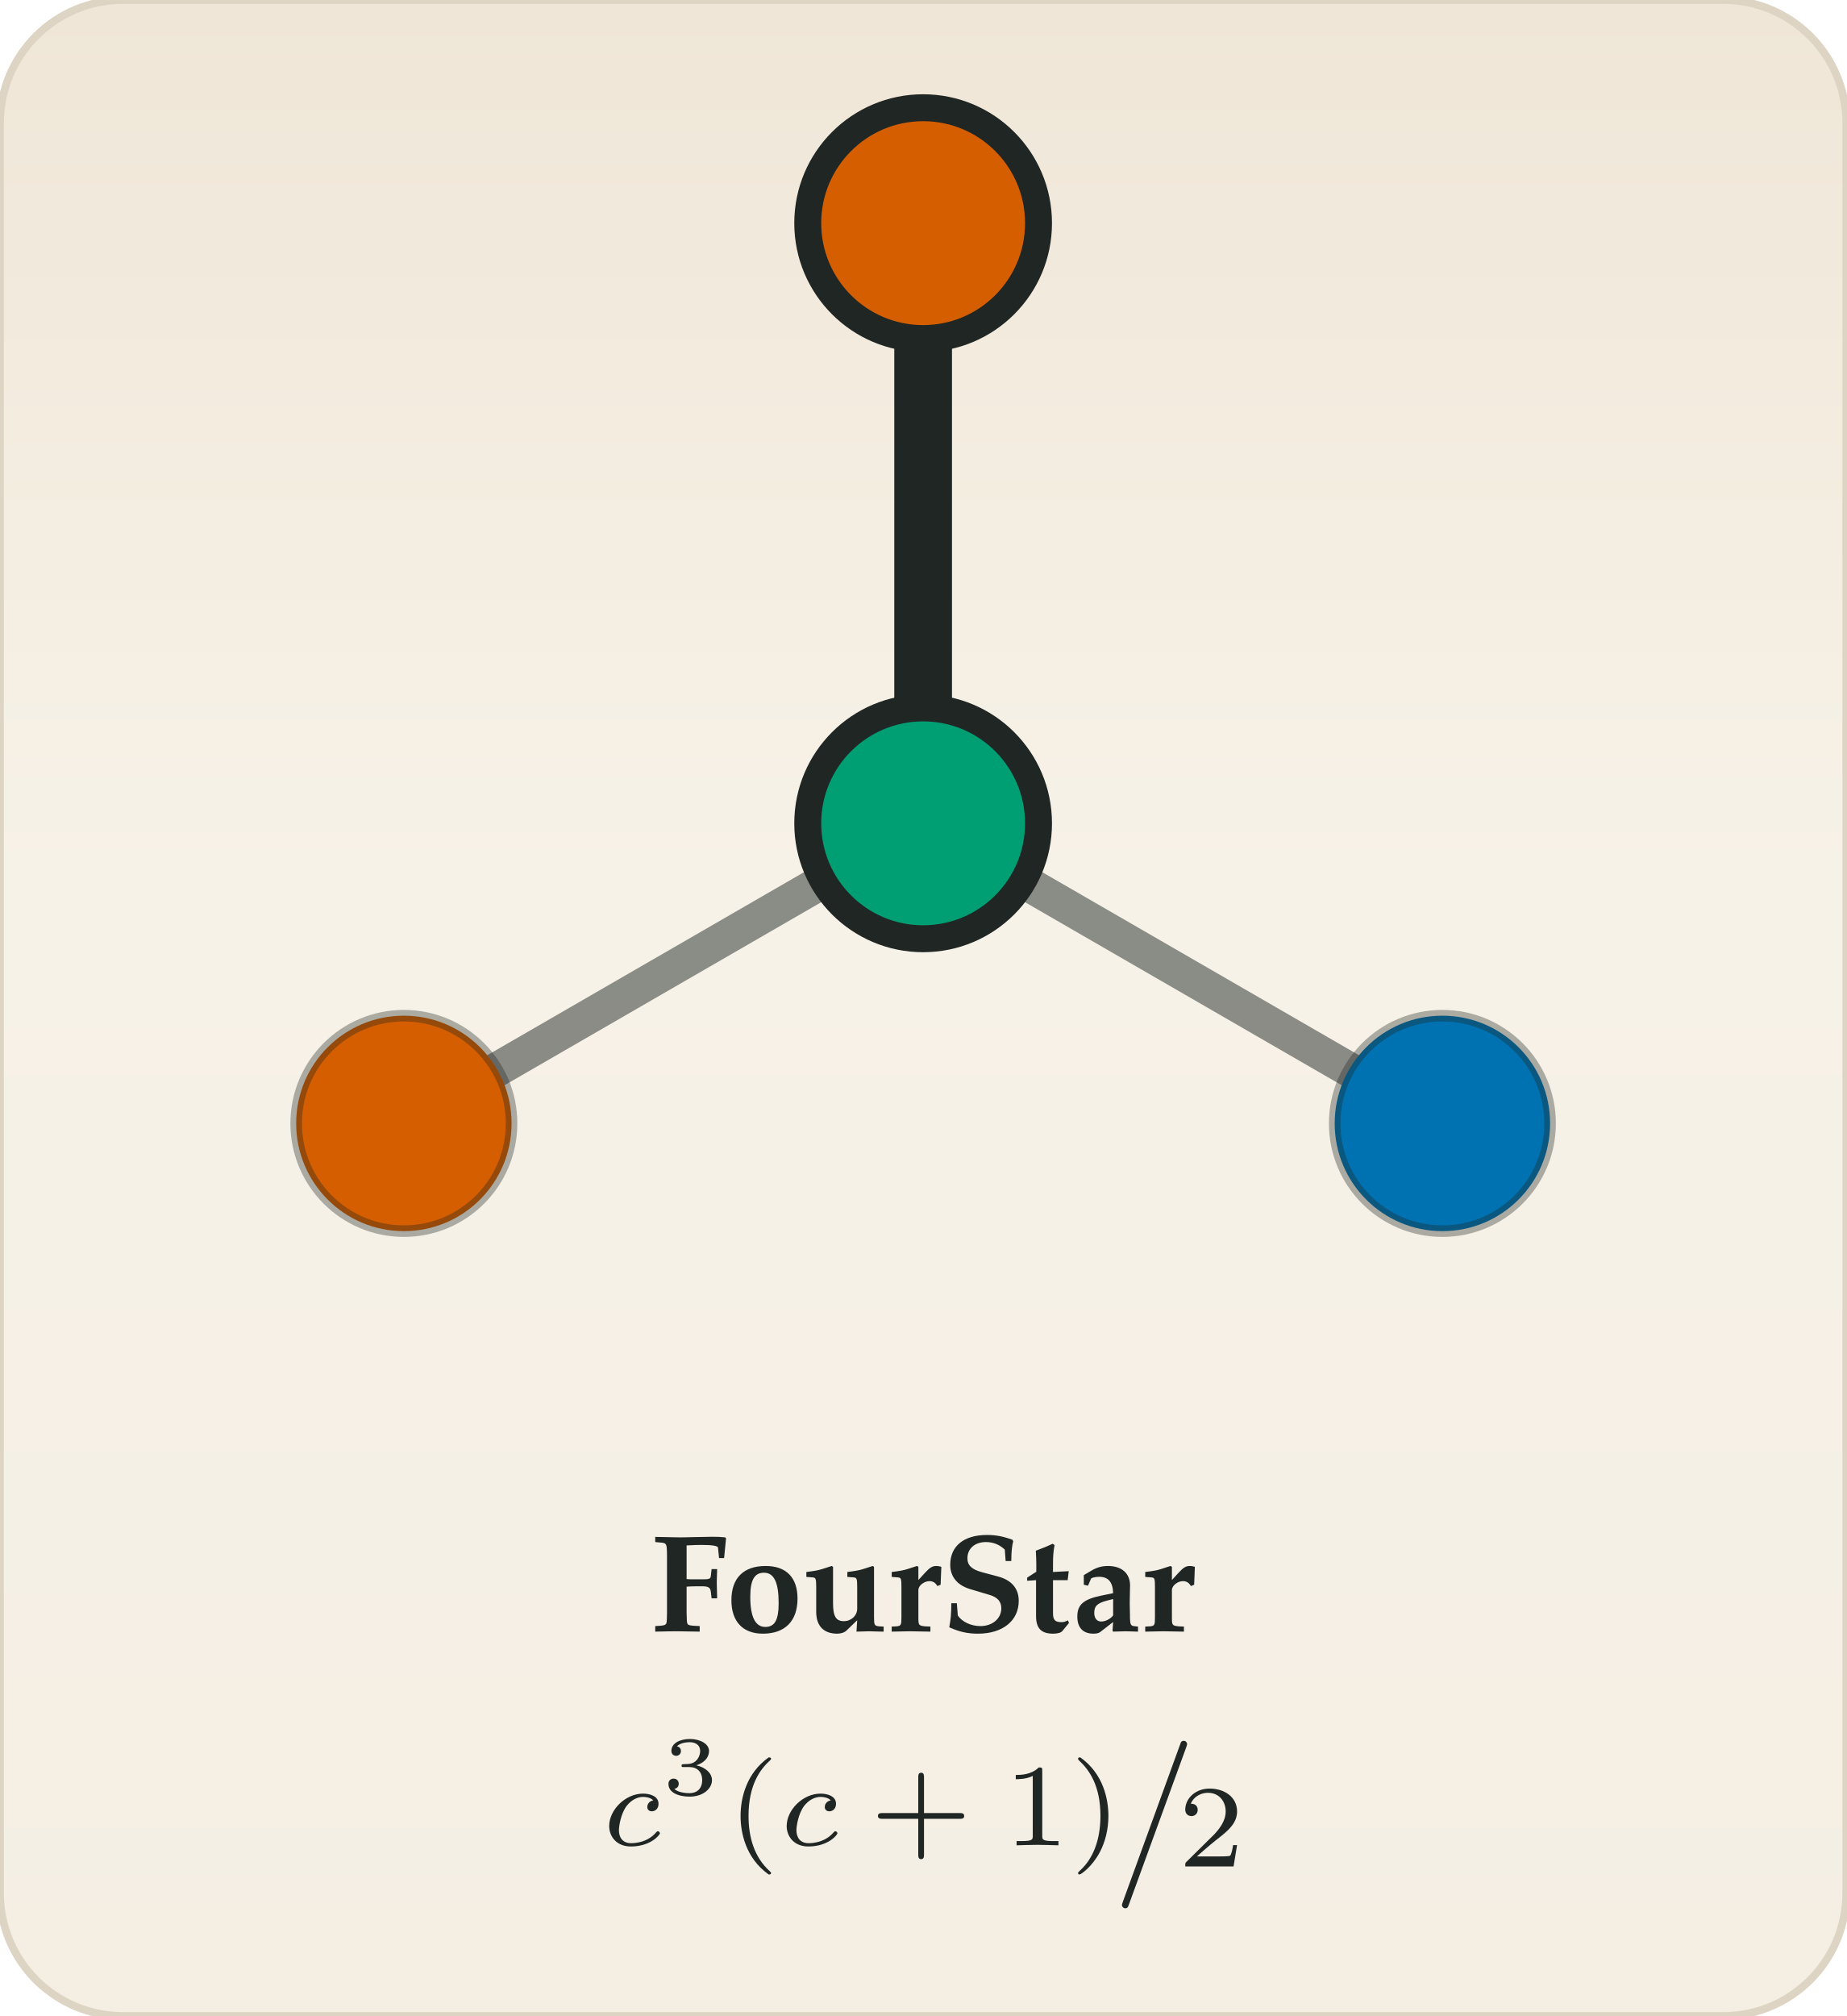
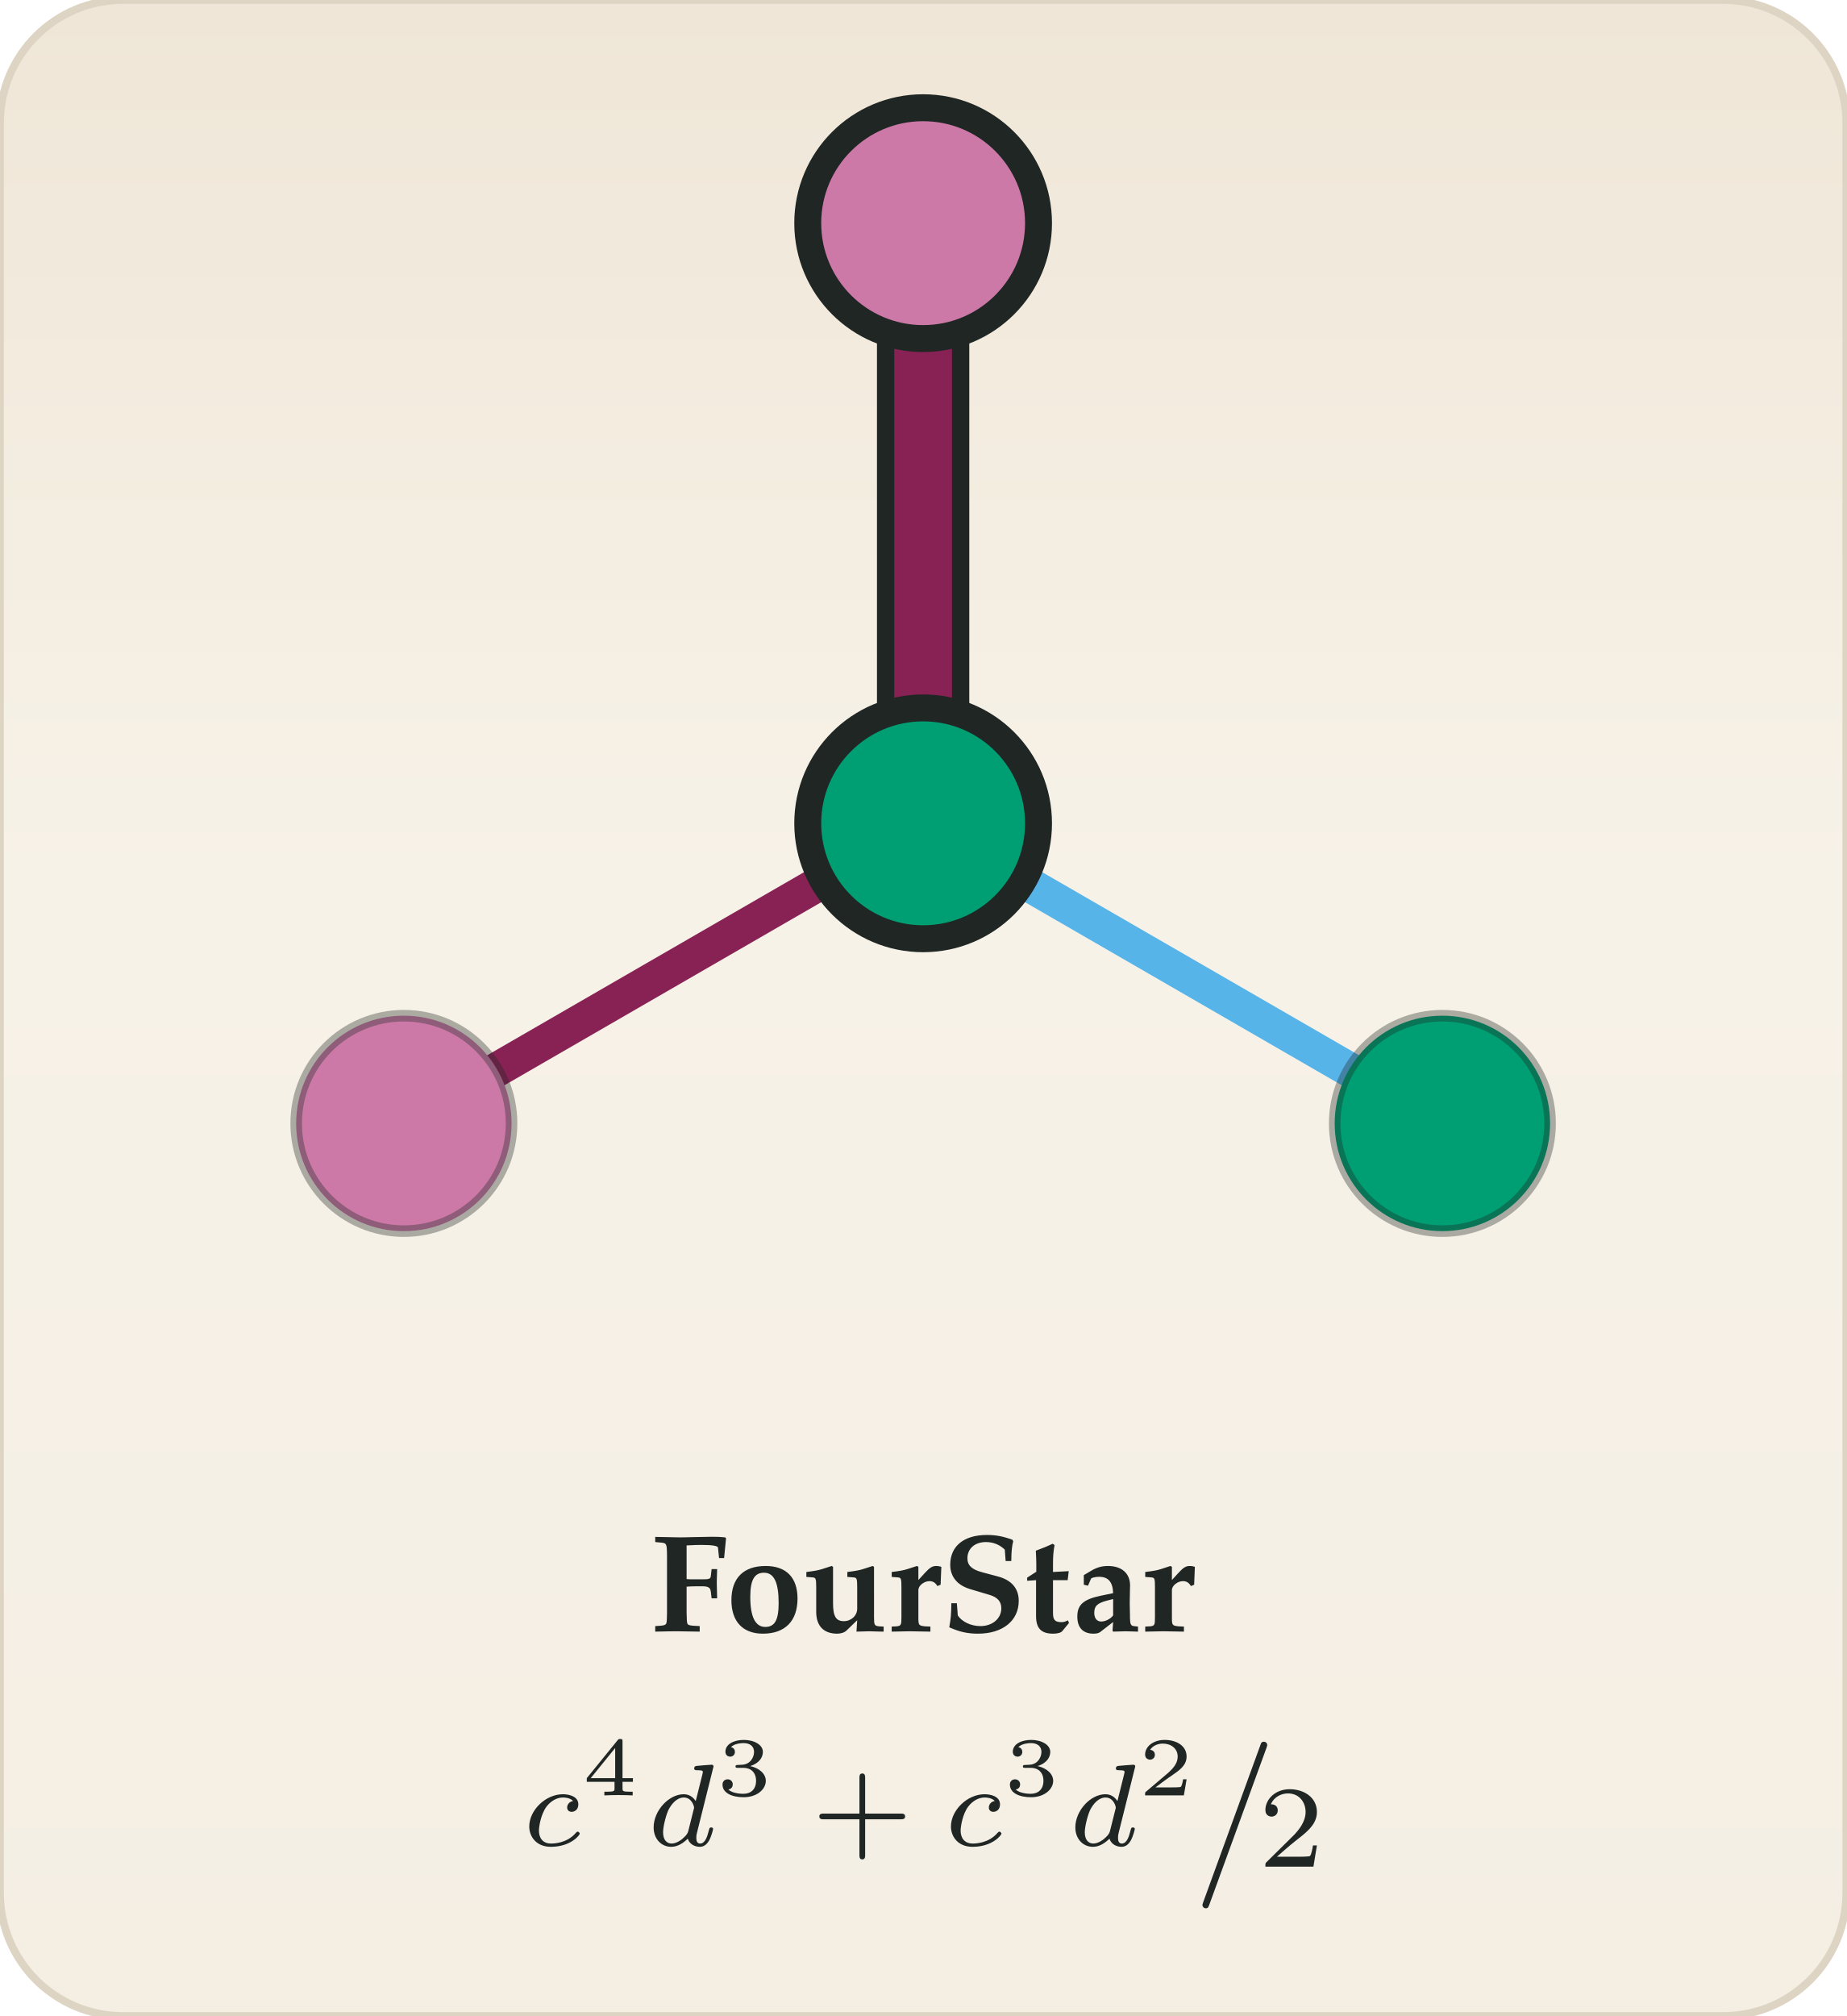
<svg xmlns="http://www.w3.org/2000/svg" xmlns:xlink="http://www.w3.org/1999/xlink" viewBox="0 0 240 262" width="240" height="262" role="img" aria-label="FourStar (orbit 4)">
  <defs>
    <linearGradient id="paper" x1="0" y1="0" x2="0" y2="262" gradientUnits="userSpaceOnUse">
      <stop offset="0" stop-color="#efe6d7" />
      <stop offset="0.44" stop-color="#f7f2e8" />
      <stop offset="1" stop-color="#f4eee3" />
    </linearGradient>
  </defs>
  <rect width="240" height="262" rx="16" fill="url(#paper)" stroke="#ddd4c3" stroke-width="1" />
-   <line x1="120.0" y1="107.0" x2="187.5" y2="146.0" stroke="#1f2624" stroke-opacity="0.5" stroke-width="4.5" stroke-linecap="round" />
-   <line x1="120.0" y1="107.0" x2="52.5" y2="146.0" stroke="#1f2624" stroke-opacity="0.5" stroke-width="4.5" stroke-linecap="round" />
-   <line x1="120.0" y1="107.0" x2="120.0" y2="29.0" stroke="#1f2624" stroke-width="7.5" stroke-linecap="round" />
+   <line x1="120.0" y1="107.0" x2="187.5" y2="146.0" stroke="#56B4E9" stroke-width="4.5" stroke-linecap="round" />
+   <line x1="120.0" y1="107.0" x2="52.5" y2="146.0" stroke="#882255" stroke-width="4.5" stroke-linecap="round" />
+   <line x1="120.0" y1="107.0" x2="120.0" y2="29.0" stroke="#1f2624" stroke-width="12.0" stroke-linecap="round" />
+   <line x1="120.0" y1="107.0" x2="120.0" y2="29.0" stroke="#882255" stroke-width="7.5" stroke-linecap="round" />
  <circle cx="120.0" cy="107.0" r="15" fill="#009E73" stroke="#1f2624" stroke-width="3.5" stroke-opacity="1.0" />
-   <circle cx="120.0" cy="29.0" r="15" fill="#D55E00" stroke="#1f2624" stroke-width="3.5" stroke-opacity="1.0" />
-   <circle cx="187.5" cy="146.0" r="14" fill="#0072B2" stroke="#1f2624" stroke-width="1.5" stroke-opacity="0.35" />
-   <circle cx="52.5" cy="146.0" r="14" fill="#D55E00" stroke="#1f2624" stroke-width="1.5" stroke-opacity="0.35" />
+   <circle cx="120.0" cy="29.0" r="15" fill="#CC79A7" stroke="#1f2624" stroke-width="3.5" stroke-opacity="1.0" />
+   <circle cx="187.5" cy="146.0" r="14" fill="#009E73" stroke="#1f2624" stroke-width="1.5" stroke-opacity="0.35" />
+   <circle cx="52.5" cy="146.0" r="14" fill="#CC79A7" stroke="#1f2624" stroke-width="1.5" stroke-opacity="0.35" />
  <text x="120.0" y="212" text-anchor="middle" font-family="Iowan Old Style, Palatino Linotype, Book Antiqua, Georgia, serif" font-size="18" font-weight="600" fill="#1f2624">FourStar</text>
-   <svg x="79.19" y="226.00" width="81.62" height="22.00" viewBox="-69.575 -70.115 37.362 10.07" overflow="visible">
+   <svg x="68.80" y="226.00" width="102.39" height="22.00" viewBox="-69.575 -70.17 47.123 10.125" overflow="visible">
    <g fill="#1f2624">
      <defs>
        <path id="f4_g0-61" d="M4.374-7.093C4.423-7.223 4.423-7.263 4.423-7.273C4.423-7.382 4.334-7.472 4.224-7.472C4.154-7.472 4.085-7.442 4.055-7.382L.598 2.112C.548 2.242 .548 2.281 .548 2.291C.548 2.401 .638 2.491 .747 2.491C.877 2.491 .907 2.421 .966 2.252L4.374-7.093Z" />
-         <path id="f4_g2-40" d="M2.476-5.23C1.151-4.296 .802-2.817 .802-1.75C.802-.767 1.095 .76 2.476 1.736C2.532 1.736 2.615 1.736 2.615 1.653C2.615 1.611 2.594 1.597 2.545 1.548C1.618 .711 1.276-.474 1.276-1.743C1.276-3.626 1.995-4.547 2.566-5.063C2.594-5.091 2.615-5.112 2.615-5.147C2.615-5.23 2.532-5.23 2.476-5.23Z" />
-         <path id="f4_g2-41" d="M.628-5.23C.579-5.23 .495-5.23 .495-5.147C.495-5.112 .516-5.091 .558-5.042C1.158-4.491 1.827-3.55 1.827-1.75C1.827-.293 1.374 .809 .621 1.492C.502 1.611 .495 1.618 .495 1.653S.516 1.736 .586 1.736C.669 1.736 1.332 1.276 1.792 .404C2.099-.174 2.301-.928 2.301-1.743C2.301-2.727 2.008-4.254 .628-5.23Z" />
        <path id="f4_g2-43" d="M3.229-1.576H5.363C5.454-1.576 5.621-1.576 5.621-1.743C5.621-1.918 5.461-1.918 5.363-1.918H3.229V-4.059C3.229-4.149 3.229-4.317 3.062-4.317C2.887-4.317 2.887-4.156 2.887-4.059V-1.918H.746C.656-1.918 .488-1.918 .488-1.75C.488-1.576 .649-1.576 .746-1.576H2.887V.565C2.887 .656 2.887 .823 3.055 .823C3.229 .823 3.229 .663 3.229 .565V-1.576Z" />
-         <path id="f4_g2-49" d="M2.336-4.435C2.336-4.624 2.322-4.631 2.127-4.631C1.681-4.191 1.046-4.184 .76-4.184V-3.933C.928-3.933 1.388-3.933 1.771-4.129V-.572C1.771-.342 1.771-.251 1.074-.251H.809V0C.934-.007 1.792-.028 2.05-.028C2.267-.028 3.145-.007 3.299 0V-.251H3.034C2.336-.251 2.336-.342 2.336-.572V-4.435Z" />
        <path id="f4_g2-50" d="M3.522-1.269H3.285C3.264-1.116 3.194-.704 3.103-.635C3.048-.593 2.511-.593 2.413-.593H1.13C1.862-1.241 2.106-1.437 2.525-1.764C3.041-2.176 3.522-2.608 3.522-3.271C3.522-4.115 2.783-4.631 1.89-4.631C1.025-4.631 .439-4.024 .439-3.382C.439-3.027 .739-2.992 .809-2.992C.976-2.992 1.179-3.11 1.179-3.361C1.179-3.487 1.13-3.731 .767-3.731C.983-4.226 1.458-4.38 1.785-4.38C2.483-4.38 2.845-3.836 2.845-3.271C2.845-2.664 2.413-2.183 2.19-1.932L.509-.272C.439-.209 .439-.195 .439 0H3.313L3.522-1.269Z" />
+         <path id="f4_g3-50" d="M2.934-.961H2.725C2.71-.867 2.66-.558 2.58-.508C2.54-.478 2.122-.478 2.047-.478H1.071C1.4-.722 1.768-1.001 2.067-1.2C2.516-1.509 2.934-1.798 2.934-2.326C2.934-2.964 2.331-3.318 1.619-3.318C.946-3.318 .453-2.929 .453-2.441C.453-2.182 .672-2.137 .742-2.137C.877-2.137 1.036-2.227 1.036-2.431C1.036-2.61 .907-2.71 .752-2.725C.892-2.949 1.181-3.098 1.514-3.098C1.998-3.098 2.401-2.809 2.401-2.321C2.401-1.903 2.112-1.584 1.729-1.26L.513-.229C.463-.184 .458-.184 .453-.149V0H2.77L2.934-.961Z" />
        <path id="f4_g3-51" d="M1.644-1.649C2.102-1.649 2.406-1.365 2.406-.872C2.406-.364 2.092-.095 1.649-.095C1.594-.095 1.001-.095 .747-.354C.951-.384 1.011-.538 1.011-.658C1.011-.842 .872-.961 .707-.961C.548-.961 .399-.857 .399-.648C.399-.13 .986 .11 1.664 .11C2.481 .11 2.989-.384 2.989-.867C2.989-1.275 2.625-1.624 2.057-1.753C2.655-1.948 2.814-2.326 2.814-2.605C2.814-3.014 2.306-3.318 1.679-3.318C1.066-3.318 .573-3.059 .573-2.61C.573-2.376 .762-2.316 .857-2.316C1.001-2.316 1.141-2.421 1.141-2.6C1.141-2.715 1.081-2.854 .902-2.884C1.116-3.113 1.559-3.128 1.664-3.128C2.027-3.128 2.286-2.944 2.286-2.605C2.286-2.316 2.097-1.863 1.574-1.833C1.435-1.828 1.415-1.823 1.285-1.818C1.23-1.813 1.176-1.808 1.176-1.733C1.176-1.649 1.225-1.649 1.315-1.649H1.644Z" />
+         <path id="f4_g3-52" d="M3.073-.812V-1.031H2.451V-3.223C2.451-3.342 2.446-3.372 2.316-3.372C2.217-3.372 2.212-3.367 2.157-3.298L.314-1.031V-.812H1.973V-.423C1.973-.269 1.973-.219 1.539-.219H1.365V0C1.599-.01 1.923-.02 2.212-.02S2.819-.01 3.059 0V-.219H2.884C2.451-.219 2.451-.269 2.451-.423V-.812H3.073ZM2.012-2.834V-1.031H.548L2.012-2.834Z" />
        <path id="f4_g1-99" d="M3.055-2.671C2.803-2.629 2.699-2.434 2.699-2.28C2.699-2.092 2.845-2.022 2.971-2.022C3.124-2.022 3.368-2.134 3.368-2.469C3.368-2.943 2.824-3.075 2.448-3.075C1.402-3.075 .432-2.113 .432-1.144C.432-.544 .851 .07 1.723 .07C2.901 .07 3.452-.621 3.452-.718C3.452-.76 3.389-.837 3.333-.837C3.292-.837 3.278-.823 3.222-.767C2.678-.126 1.862-.126 1.736-.126C1.234-.126 1.011-.467 1.011-.9C1.011-1.102 1.109-1.862 1.471-2.343C1.736-2.685 2.099-2.88 2.448-2.88C2.545-2.88 2.88-2.866 3.055-2.671Z" />
+         <path id="f4_g1-100" d="M3.982-4.631C3.989-4.645 4.01-4.735 4.01-4.742C4.01-4.777 3.982-4.84 3.898-4.84C3.759-4.84 3.18-4.784 3.006-4.77C2.95-4.763 2.852-4.756 2.852-4.61C2.852-4.512 2.95-4.512 3.034-4.512C3.368-4.512 3.368-4.463 3.368-4.407C3.368-4.359 3.354-4.317 3.34-4.254L2.943-2.664C2.797-2.894 2.559-3.075 2.225-3.075C1.332-3.075 .425-2.092 .425-1.088C.425-.411 .879 .07 1.478 .07C1.855 .07 2.19-.146 2.469-.418C2.601 0 3.006 .07 3.187 .07C3.438 .07 3.612-.084 3.738-.3C3.891-.572 3.982-.969 3.982-.997C3.982-1.088 3.891-1.088 3.87-1.088C3.773-1.088 3.766-1.06 3.717-.872C3.633-.537 3.501-.126 3.208-.126C3.027-.126 2.978-.279 2.978-.467C2.978-.6 2.992-.663 3.013-.753L3.982-4.631ZM2.497-.872C2.448-.676 2.294-.537 2.141-.404C2.078-.349 1.799-.126 1.499-.126C1.241-.126 .99-.307 .99-.802C.99-1.172 1.193-1.939 1.353-2.218C1.674-2.776 2.029-2.88 2.225-2.88C2.713-2.88 2.845-2.35 2.845-2.273C2.845-2.246 2.831-2.197 2.824-2.176L2.497-.872Z" />
      </defs>
      <g id="f4_page">
        <use x="-70.007" y="-63.791" xlink:href="#f4_g1-99" />
-         <use x="-66.447" y="-66.797" xlink:href="#f4_g3-51" />
-         <use x="-62.559" y="-63.791" xlink:href="#f4_g2-40" />
-         <use x="-59.445" y="-63.791" xlink:href="#f4_g1-99" />
-         <use x="-54.071" y="-63.791" xlink:href="#f4_g2-43" />
-         <use x="-46.141" y="-63.791" xlink:href="#f4_g2-49" />
-         <use x="-42.17" y="-63.791" xlink:href="#f4_g2-41" />
-         <use x="-39.61" y="-62.535" xlink:href="#f4_g0-61" />
-         <use x="-35.735" y="-62.535" xlink:href="#f4_g2-50" />
+         <use x="-66.447" y="-66.797" xlink:href="#f4_g3-52" />
+         <use x="-62.559" y="-63.791" xlink:href="#f4_g1-100" />
+         <use x="-58.412" y="-66.797" xlink:href="#f4_g3-51" />
+         <use x="-52.709" y="-63.791" xlink:href="#f4_g2-43" />
+         <use x="-44.779" y="-63.791" xlink:href="#f4_g1-99" />
+         <use x="-41.219" y="-66.797" xlink:href="#f4_g3-51" />
+         <use x="-37.33" y="-63.791" xlink:href="#f4_g1-100" />
+         <use x="-33.183" y="-66.797" xlink:href="#f4_g3-50" />
+         <use x="-29.848" y="-62.535" xlink:href="#f4_g0-61" />
+         <use x="-25.974" y="-62.535" xlink:href="#f4_g2-50" />
      </g>
    </g>
  </svg>
</svg>
